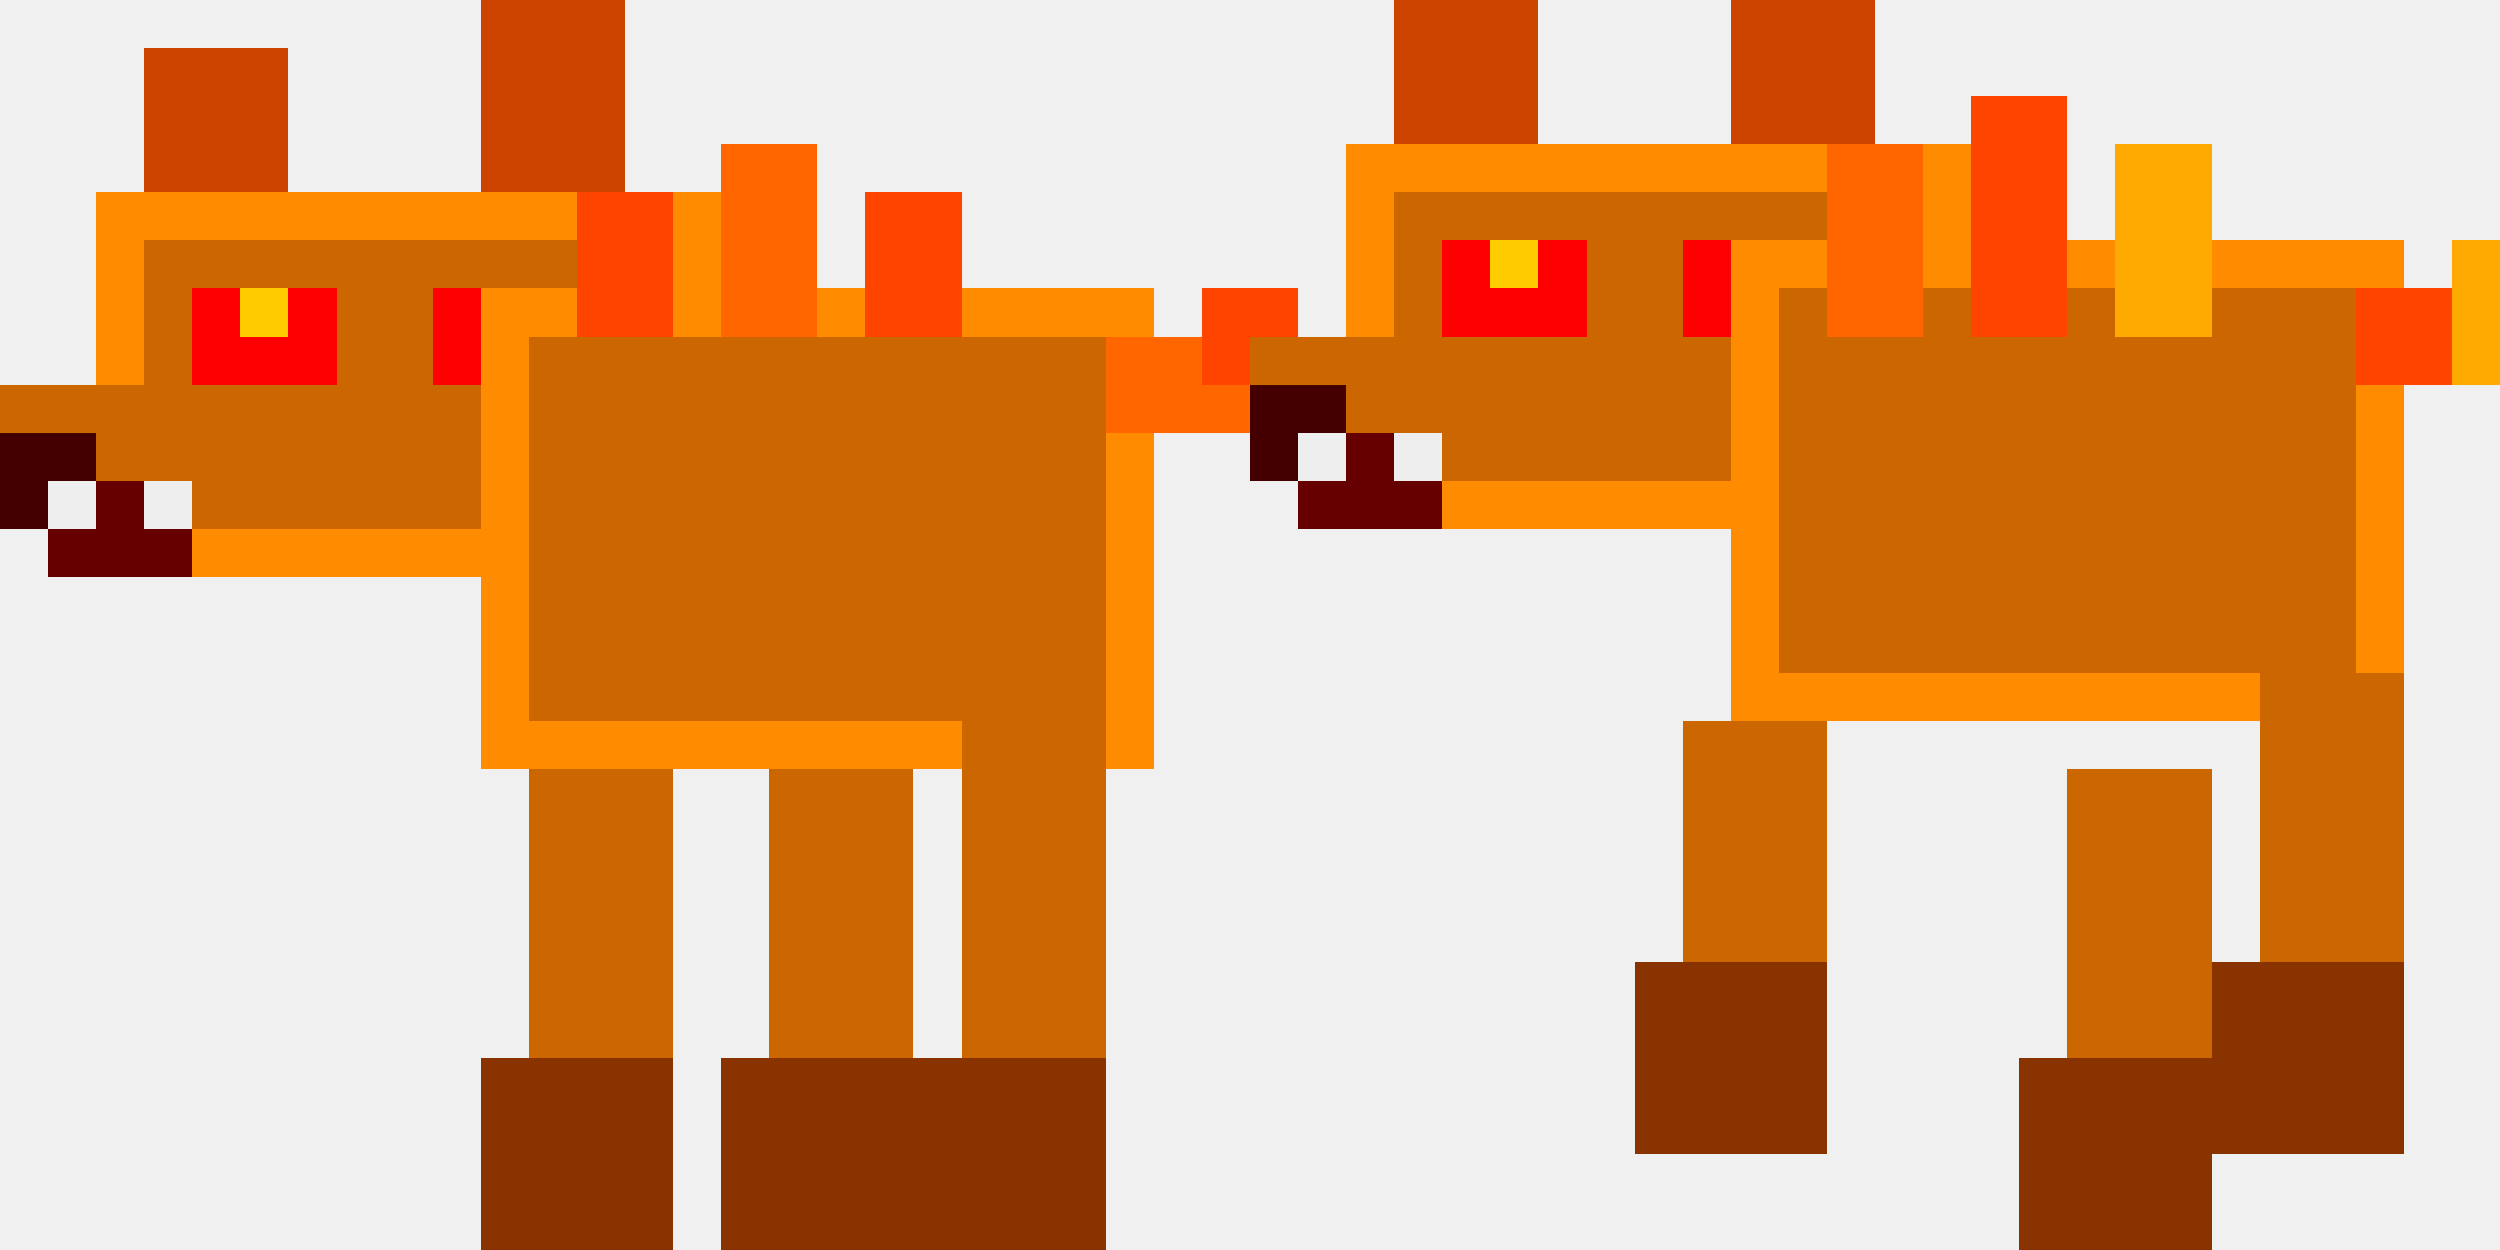
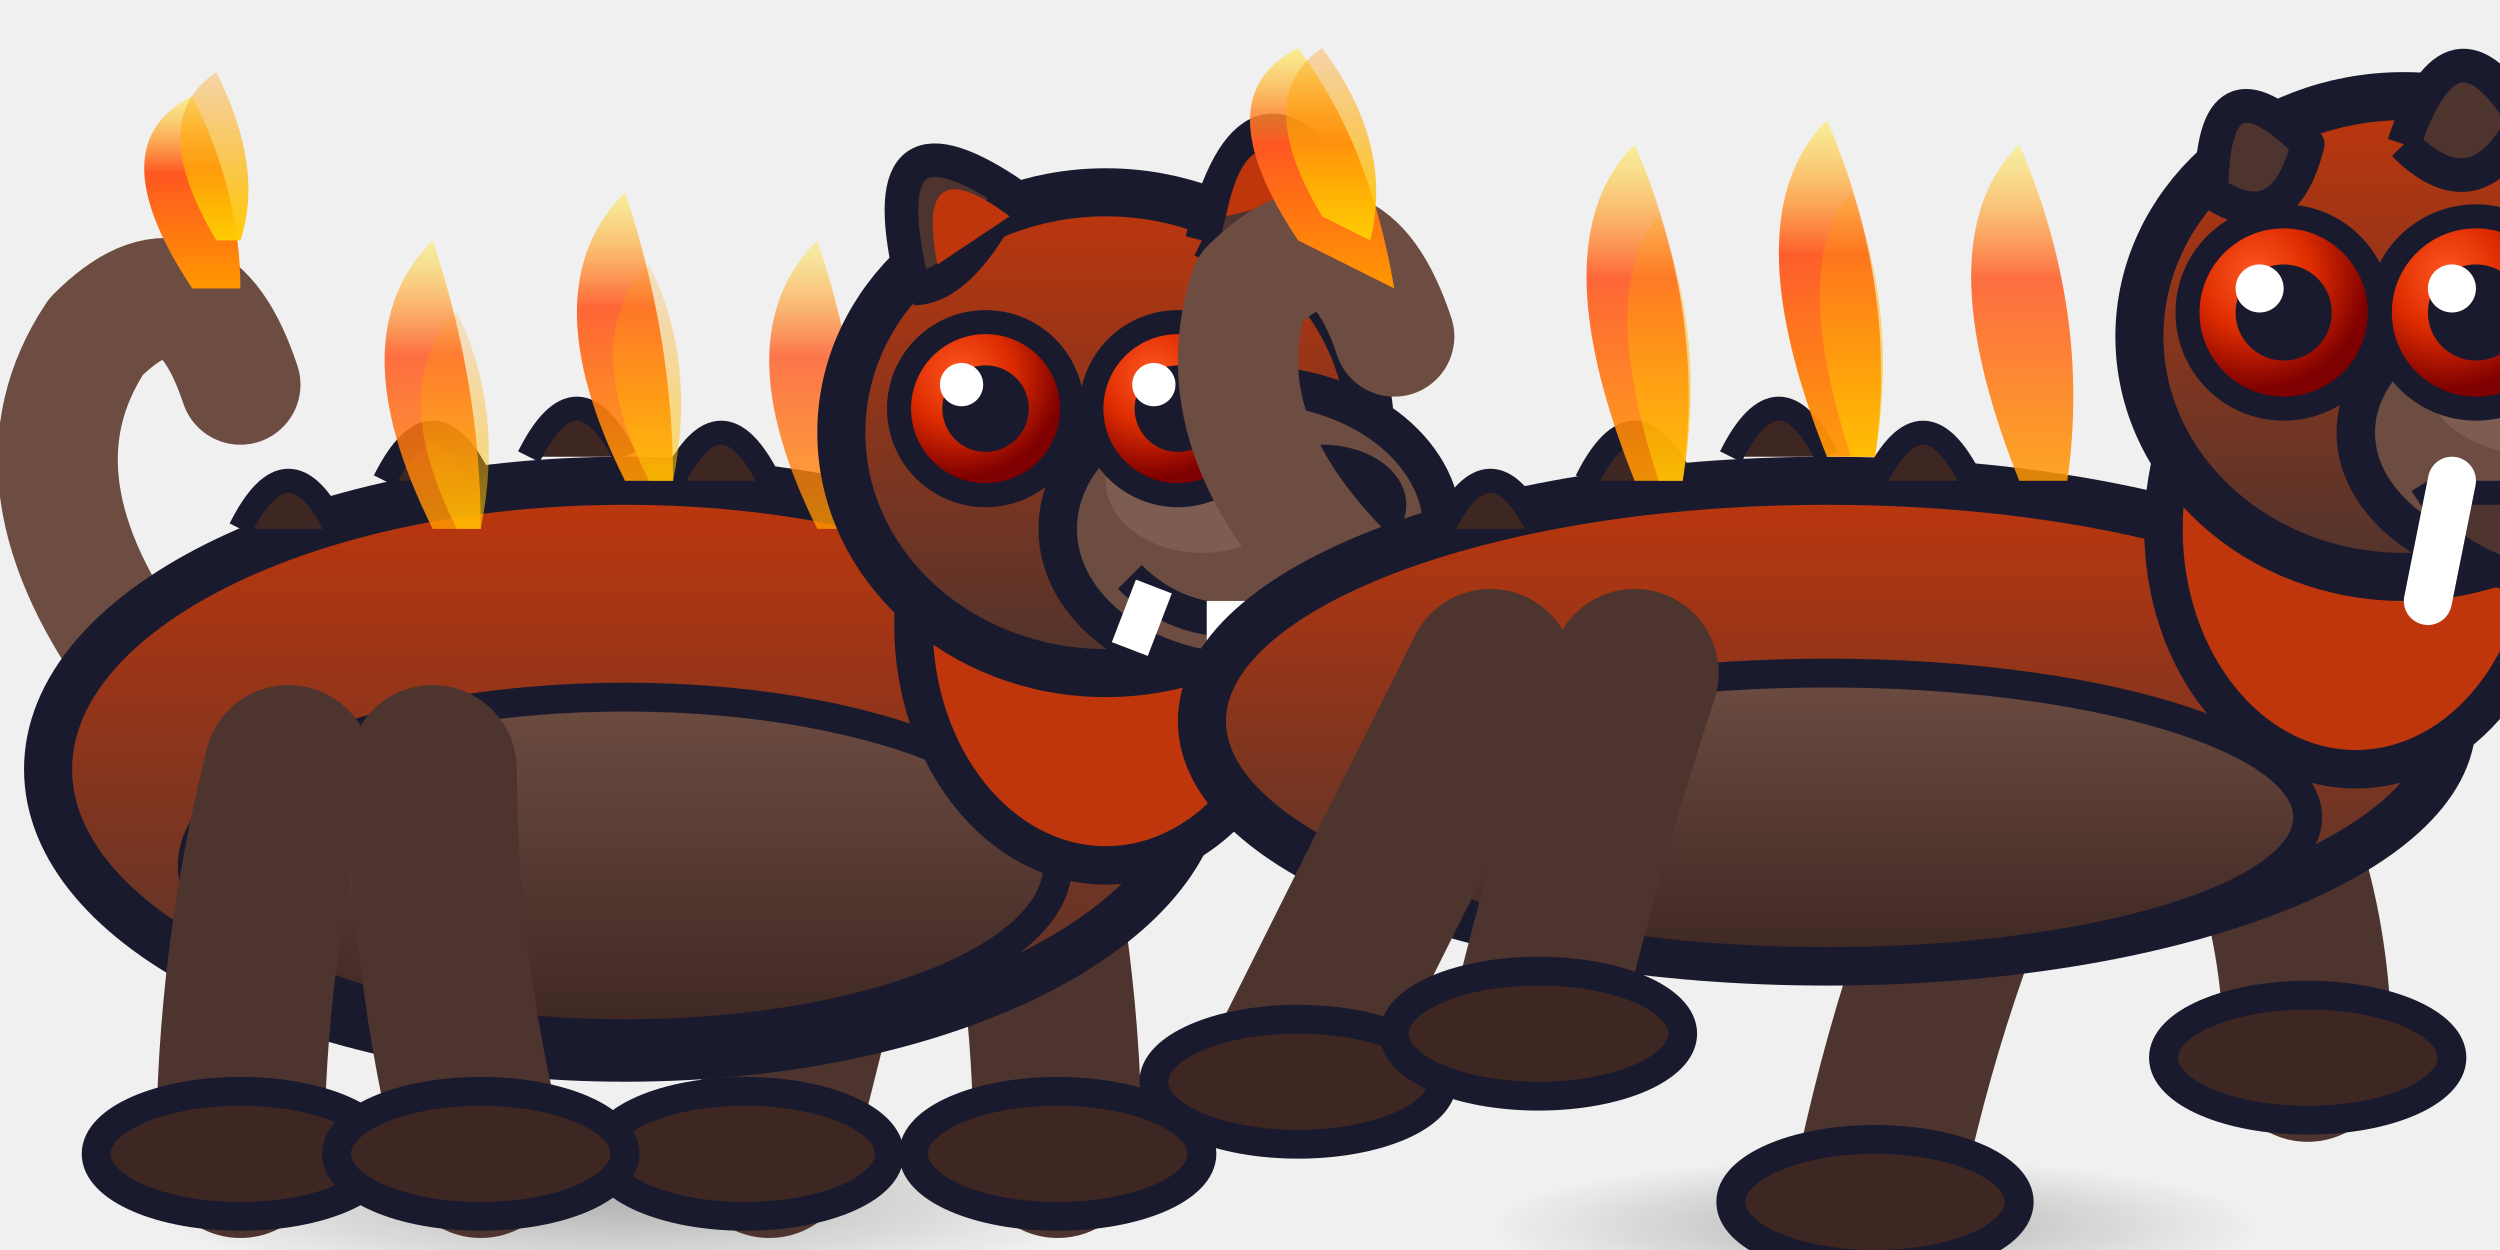
- <svg xmlns="http://www.w3.org/2000/svg" viewBox="0 0 52 26" width="52" height="26" shape-rendering="crispEdges">
-   <g>
-     <rect x="3" y="1" width="3" height="4" fill="#cc4400" />
-     <rect x="10" y="0" width="3" height="4" fill="#cc4400" />
-     <rect x="2" y="4" width="13" height="8" fill="#ff8c00" />
-     <rect x="3" y="5" width="11" height="6" fill="#cc6600" />
-     <rect x="4" y="6" width="3" height="2" fill="#ff0000" />
-     <rect x="9" y="6" width="3" height="2" fill="#ff0000" />
-     <rect x="5" y="6" width="1" height="1" fill="#ffcc00" />
-     <rect x="10" y="6" width="1" height="1" fill="#ffcc00" />
-     <rect x="0" y="8" width="4" height="3" fill="#cc6600" />
-     <rect x="0" y="9" width="2" height="2" fill="#440000" />
-     <rect x="1" y="10" width="3" height="2" fill="#660000" />
-     <rect x="1" y="10" width="1" height="1" fill="#eee" />
-     <rect x="3" y="10" width="1" height="1" fill="#eee" />
-     <rect x="10" y="6" width="14" height="10" fill="#ff8c00" />
-     <rect x="11" y="7" width="12" height="8" fill="#cc6600" />
-     <rect x="12" y="4" width="2" height="3" fill="#ff4400" />
-     <rect x="15" y="3" width="2" height="4" fill="#ff6600" />
-     <rect x="18" y="4" width="2" height="3" fill="#ff4400" />
-     <rect x="11" y="16" width="3" height="7" fill="#cc6600" />
-     <rect x="16" y="16" width="3" height="7" fill="#cc6600" />
-     <rect x="20" y="15" width="3" height="8" fill="#cc6600" />
-     <rect x="10" y="22" width="4" height="4" fill="#883300" />
-     <rect x="15" y="22" width="4" height="4" fill="#883300" />
-     <rect x="19" y="22" width="4" height="4" fill="#883300" />
-     <rect x="23" y="7" width="3" height="2" fill="#ff6600" />
-     <rect x="25" y="6" width="2" height="2" fill="#ff4400" />
+ <svg xmlns="http://www.w3.org/2000/svg" viewBox="0 0 52 26" width="52" height="26" shape-rendering="geometricPrecision">
+   <defs>
+     <linearGradient id="hh-body" x1="0" y1="0" x2="0" y2="1">
+       <stop offset="0%" stop-color="#bf360c" />
+       <stop offset="100%" stop-color="#4e342e" />
+     </linearGradient>
+     <linearGradient id="hh-belly" x1="0" y1="0" x2="0" y2="1">
+       <stop offset="0%" stop-color="#6d4c41" />
+       <stop offset="100%" stop-color="#3e2723" />
+     </linearGradient>
+     <linearGradient id="hh-flame-a" x1="0" y1="1" x2="0" y2="0">
+       <stop offset="0%" stop-color="#ff9800" />
+       <stop offset="60%" stop-color="#ff5722" />
+       <stop offset="100%" stop-color="#ffeb3b" stop-opacity="0.5" />
+     </linearGradient>
+     <linearGradient id="hh-flame-b" x1="0" y1="1" x2="0" y2="0">
+       <stop offset="0%" stop-color="#ffcc02" />
+       <stop offset="100%" stop-color="#ff9800" stop-opacity="0.3" />
+     </linearGradient>
+     <radialGradient id="hh-eye" cx="35%" cy="30%" r="60%">
+       <stop offset="0%" stop-color="#ff5722" />
+       <stop offset="50%" stop-color="#dd2c00" />
+       <stop offset="100%" stop-color="#7f0000" />
+     </radialGradient>
+     <radialGradient id="hh-shadow" cx="50%" cy="50%" r="50%">
+       <stop offset="0%" stop-color="#000000" stop-opacity="0.25" />
+       <stop offset="100%" stop-color="#000000" stop-opacity="0" />
+     </radialGradient>
+   </defs>
+   <g stroke="#1a1a2e" stroke-linejoin="round">
+     <ellipse cx="13" cy="25" rx="10" ry="1.8" fill="url(#hh-shadow)" stroke="none" />
+     <path d="M3,14 Q0,10 2,7 Q4,5 5,8" fill="none" stroke="#6d4c41" stroke-width="2.5" stroke-linecap="round" />
+     <path d="M4,6 Q2,3 4,2 Q5,4 5,6" fill="url(#hh-flame-a)" stroke="none" />
+     <path d="M4.5,5 Q3,2.5 4.5,1.5 Q5.5,3.5 5,5" fill="url(#hh-flame-b)" stroke="none" />
+     <path d="M18,16 Q17,20 16,24" stroke="#4e342e" stroke-width="3.5" fill="none" stroke-linecap="round" />
+     <ellipse cx="15.5" cy="24" rx="3" ry="1.3" fill="#3e2723" stroke-width="0.6" />
+     <path d="M21,16 Q22,20 22,24" stroke="#4e342e" stroke-width="3.5" fill="none" stroke-linecap="round" />
+     <ellipse cx="22" cy="24" rx="3" ry="1.3" fill="#3e2723" stroke-width="0.6" />
+     <ellipse cx="13" cy="16" rx="12" ry="6" fill="url(#hh-body)" stroke-width="1" />
+     <ellipse cx="13" cy="18" rx="9" ry="3.5" fill="url(#hh-belly)" stroke-width="0.6" />
+     <path d="M5,11 Q6,9 7,11" fill="#3e2723" stroke-width="0.5" />
+     <path d="M8,10 Q9,8 10,10" fill="#3e2723" stroke-width="0.5" />
+     <path d="M11,9.5 Q12,7.5 13,9.5" fill="#3e2723" stroke-width="0.5" />
+     <path d="M14,10 Q15,8 16,10" fill="#3e2723" stroke-width="0.5" />
+     <path d="M17,10.5 Q18,8.5 19,10.5" fill="#3e2723" stroke-width="0.5" />
+     <path d="M9,11 Q7,7 9,5 Q10,8 10,11" fill="url(#hh-flame-a)" stroke="none" opacity="0.85" />
+     <path d="M13,10 Q11,6 13,4 Q14,7 14,10" fill="url(#hh-flame-a)" stroke="none" opacity="0.9" />
+     <path d="M17,11 Q15,7 17,5 Q18,8 18,11" fill="url(#hh-flame-a)" stroke="none" opacity="0.8" />
+     <path d="M9.5,11 Q8,8 9.5,6.5 Q10.5,8.5 10,11" fill="url(#hh-flame-b)" stroke="none" opacity="0.6" />
+     <path d="M13.5,10 Q12,7 13.5,5.5 Q14.5,7.5 14,10" fill="url(#hh-flame-b)" stroke="none" opacity="0.6" />
+     <path d="M6,16 Q5,20 5,24" stroke="#4e342e" stroke-width="3.5" fill="none" stroke-linecap="round" />
+     <ellipse cx="5" cy="24" rx="3" ry="1.3" fill="#3e2723" stroke-width="0.6" />
+     <path d="M9,16 Q9,20 10,24" stroke="#4e342e" stroke-width="3.5" fill="none" stroke-linecap="round" />
+     <ellipse cx="10" cy="24" rx="3" ry="1.3" fill="#3e2723" stroke-width="0.6" />
+     <ellipse cx="23" cy="13" rx="4" ry="5" fill="#bf360c" stroke-width="0.8" />
+     <ellipse cx="23" cy="9" rx="5.5" ry="5" fill="url(#hh-body)" stroke-width="1" />
+     <ellipse cx="26" cy="11" rx="4" ry="3" fill="#6d4c41" stroke-width="0.8" />
+     <ellipse cx="25" cy="10" rx="2" ry="1.5" fill="#8d6e63" opacity="0.5" stroke="none" />
+     <path d="M19,6 Q18,2 21,4 Q20,6 19,6" fill="#4e342e" stroke-width="0.7" />
+     <path d="M19.5,5.5 Q19,3 21,4.5" fill="#bf360c" stroke="none" />
+     <path d="M25,5 Q26,1 28,4 Q27,6 25,5" fill="#4e342e" stroke-width="0.7" />
+     <path d="M25.5,4.5 Q26,2 27.5,4" fill="#bf360c" stroke="none" />
+     <ellipse cx="20.5" cy="8.5" rx="1.8" ry="1.8" fill="url(#hh-eye)" stroke-width="0.5" />
+     <ellipse cx="20.5" cy="8.5" rx="0.9" ry="0.9" fill="#1a1a2e" stroke="none" />
+     <circle cx="20" cy="8" r="0.45" fill="white" stroke="none" />
+     <ellipse cx="24.5" cy="8.5" rx="1.8" ry="1.8" fill="url(#hh-eye)" stroke-width="0.5" />
+     <ellipse cx="24.5" cy="8.5" rx="0.9" ry="0.9" fill="#1a1a2e" stroke="none" />
+     <circle cx="24" cy="8" r="0.45" fill="white" stroke="none" />
+     <ellipse cx="27.5" cy="10.5" rx="1.5" ry="1" fill="#1a1a2e" stroke-width="0.5" />
+     <circle cx="27" cy="10.3" r="0.4" fill="#4e342e" stroke="none" />
+     <path d="M23.5,12 Q25,13.5 27.5,12.5" fill="none" stroke="#1a1a2e" stroke-width="0.7" />
+     <path d="M24,12.2 L23.5,13.5 M25.5,12.5 L25.5,14 M27,12.3 L27.2,13.5" fill="none" stroke="white" stroke-width="0.8" />
  </g>
-   <g transform="translate(26,0)">
-     <rect x="3" y="0" width="3" height="4" fill="#cc4400" />
-     <rect x="10" y="0" width="3" height="3" fill="#cc4400" />
-     <rect x="2" y="3" width="13" height="8" fill="#ff8c00" />
-     <rect x="3" y="4" width="11" height="6" fill="#cc6600" />
-     <rect x="4" y="5" width="3" height="2" fill="#ff0000" />
-     <rect x="9" y="5" width="3" height="2" fill="#ff0000" />
-     <rect x="5" y="5" width="1" height="1" fill="#ffcc00" />
-     <rect x="10" y="5" width="1" height="1" fill="#ffcc00" />
-     <rect x="0" y="7" width="4" height="3" fill="#cc6600" />
-     <rect x="0" y="8" width="2" height="2" fill="#440000" />
-     <rect x="1" y="9" width="3" height="2" fill="#660000" />
-     <rect x="1" y="9" width="1" height="1" fill="#eee" />
-     <rect x="3" y="9" width="1" height="1" fill="#eee" />
-     <rect x="10" y="5" width="14" height="10" fill="#ff8c00" />
-     <rect x="11" y="6" width="12" height="8" fill="#cc6600" />
-     <rect x="12" y="3" width="2" height="4" fill="#ff6600" />
-     <rect x="15" y="2" width="2" height="5" fill="#ff4400" />
-     <rect x="18" y="3" width="2" height="4" fill="#ffaa00" />
-     <rect x="9" y="15" width="3" height="6" fill="#cc6600" />
-     <rect x="17" y="16" width="3" height="7" fill="#cc6600" />
-     <rect x="21" y="14" width="3" height="7" fill="#cc6600" />
-     <rect x="8" y="20" width="4" height="4" fill="#883300" />
-     <rect x="16" y="22" width="4" height="4" fill="#883300" />
-     <rect x="20" y="20" width="4" height="4" fill="#883300" />
-     <rect x="23" y="6" width="3" height="2" fill="#ff4400" />
-     <rect x="25" y="5" width="2" height="3" fill="#ffaa00" />
+   <g transform="translate(26,0)" stroke="#1a1a2e" stroke-linejoin="round">
+     <ellipse cx="13" cy="25.5" rx="8" ry="1.4" fill="url(#hh-shadow)" stroke="none" />
+     <path d="M2,12 Q-1,9 0,6 Q2,4 3,7" fill="none" stroke="#6d4c41" stroke-width="2.5" stroke-linecap="round" />
+     <path d="M1,5 Q-1,2 1,1 Q2.5,3 3,6" fill="url(#hh-flame-a)" stroke="none" />
+     <path d="M1.5,4.5 Q0,2 1.5,1 Q3,3 2.5,5" fill="url(#hh-flame-b)" stroke="none" />
+     <path d="M16,16 Q14,20 13,25" stroke="#4e342e" stroke-width="3.5" fill="none" stroke-linecap="round" />
+     <ellipse cx="13" cy="25" rx="3" ry="1.3" fill="#3e2723" stroke-width="0.6" />
+     <path d="M20,15 Q22,18 22,22" stroke="#4e342e" stroke-width="3.5" fill="none" stroke-linecap="round" />
+     <ellipse cx="22" cy="22" rx="3" ry="1.3" fill="#3e2723" stroke-width="0.6" />
+     <ellipse cx="12" cy="15" rx="13" ry="5" fill="url(#hh-body)" stroke-width="1" />
+     <ellipse cx="12" cy="17" rx="10" ry="3" fill="url(#hh-belly)" stroke-width="0.6" />
+     <path d="M4,11 Q5,9 6,11" fill="#3e2723" stroke-width="0.5" />
+     <path d="M7,10 Q8,8 9,10" fill="#3e2723" stroke-width="0.5" />
+     <path d="M10,9.5 Q11,7.5 12,9.5" fill="#3e2723" stroke-width="0.5" />
+     <path d="M13,10 Q14,8 15,10" fill="#3e2723" stroke-width="0.5" />
+     <path d="M8,10 Q6,5 8,3 Q9.5,6.5 9,10" fill="url(#hh-flame-a)" stroke="none" opacity="0.9" />
+     <path d="M12,9.5 Q10,4.5 12,2.5 Q13.5,6 13,9.5" fill="url(#hh-flame-a)" stroke="none" opacity="0.95" />
+     <path d="M16,10 Q14,5 16,3 Q17.5,6.5 17,10" fill="url(#hh-flame-a)" stroke="none" opacity="0.85" />
+     <path d="M8.5,10 Q7.2,6 8.5,4.5 Q9.5,7 9,10" fill="url(#hh-flame-b)" stroke="none" opacity="0.7" />
+     <path d="M12.5,9.5 Q11.2,5.5 12.5,4 Q13.5,6.5 13,9.5" fill="url(#hh-flame-b)" stroke="none" opacity="0.7" />
+     <path d="M5,14 Q3,18 1,22" stroke="#4e342e" stroke-width="3.5" fill="none" stroke-linecap="round" />
+     <ellipse cx="1" cy="22.5" rx="3" ry="1.3" fill="#3e2723" stroke-width="0.6" />
+     <path d="M8,14 Q7,17 6,21" stroke="#4e342e" stroke-width="3.5" fill="none" stroke-linecap="round" />
+     <ellipse cx="6" cy="21.5" rx="3" ry="1.3" fill="#3e2723" stroke-width="0.6" />
+     <ellipse cx="23" cy="11" rx="4" ry="5" fill="#bf360c" stroke-width="0.8" />
+     <ellipse cx="24" cy="7" rx="5.5" ry="5" fill="url(#hh-body)" stroke-width="1" />
+     <ellipse cx="27.5" cy="9" rx="4.5" ry="3" fill="#6d4c41" stroke-width="0.8" />
+     <ellipse cx="27" cy="8" rx="2.5" ry="1.5" fill="#8d6e63" opacity="0.5" stroke="none" />
+     <path d="M20,4 Q20,1 22,3 Q21.5,5 20,4" fill="#4e342e" stroke-width="0.7" />
+     <path d="M24,3 Q25,0 26.5,2.5 Q25.5,4.5 24,3" fill="#4e342e" stroke-width="0.7" />
+     <ellipse cx="21.5" cy="6.5" rx="2" ry="2" fill="url(#hh-eye)" stroke-width="0.5" />
+     <ellipse cx="21.5" cy="6.5" rx="1" ry="1" fill="#1a1a2e" stroke="none" />
+     <circle cx="21" cy="6" r="0.5" fill="white" stroke="none" />
+     <ellipse cx="25.5" cy="6.5" rx="2" ry="2" fill="url(#hh-eye)" stroke-width="0.5" />
+     <ellipse cx="25.5" cy="6.5" rx="1" ry="1" fill="#1a1a2e" stroke="none" />
+     <circle cx="25" cy="6" r="0.5" fill="white" stroke="none" />
+     <ellipse cx="29.5" cy="8.5" rx="1.5" ry="1" fill="#1a1a2e" stroke-width="0.5" />
+     <path d="M24.5,10 Q27,11 30,10" fill="none" stroke="#1a1a2e" stroke-width="0.5" />
+     <path d="M24.5,10 Q27,14 30,10" fill="#1a1a2e" stroke-width="0.8" />
+     <path d="M24.5,10.5 Q27,13 30,10.5" fill="#4e342e" stroke="none" />
+     <path d="M25,10 L24.5,12.5 M27,10.5 L27,13 M29.5,10 L30,12.5" fill="none" stroke="white" stroke-width="1" stroke-linecap="round" />
  </g>
</svg>
